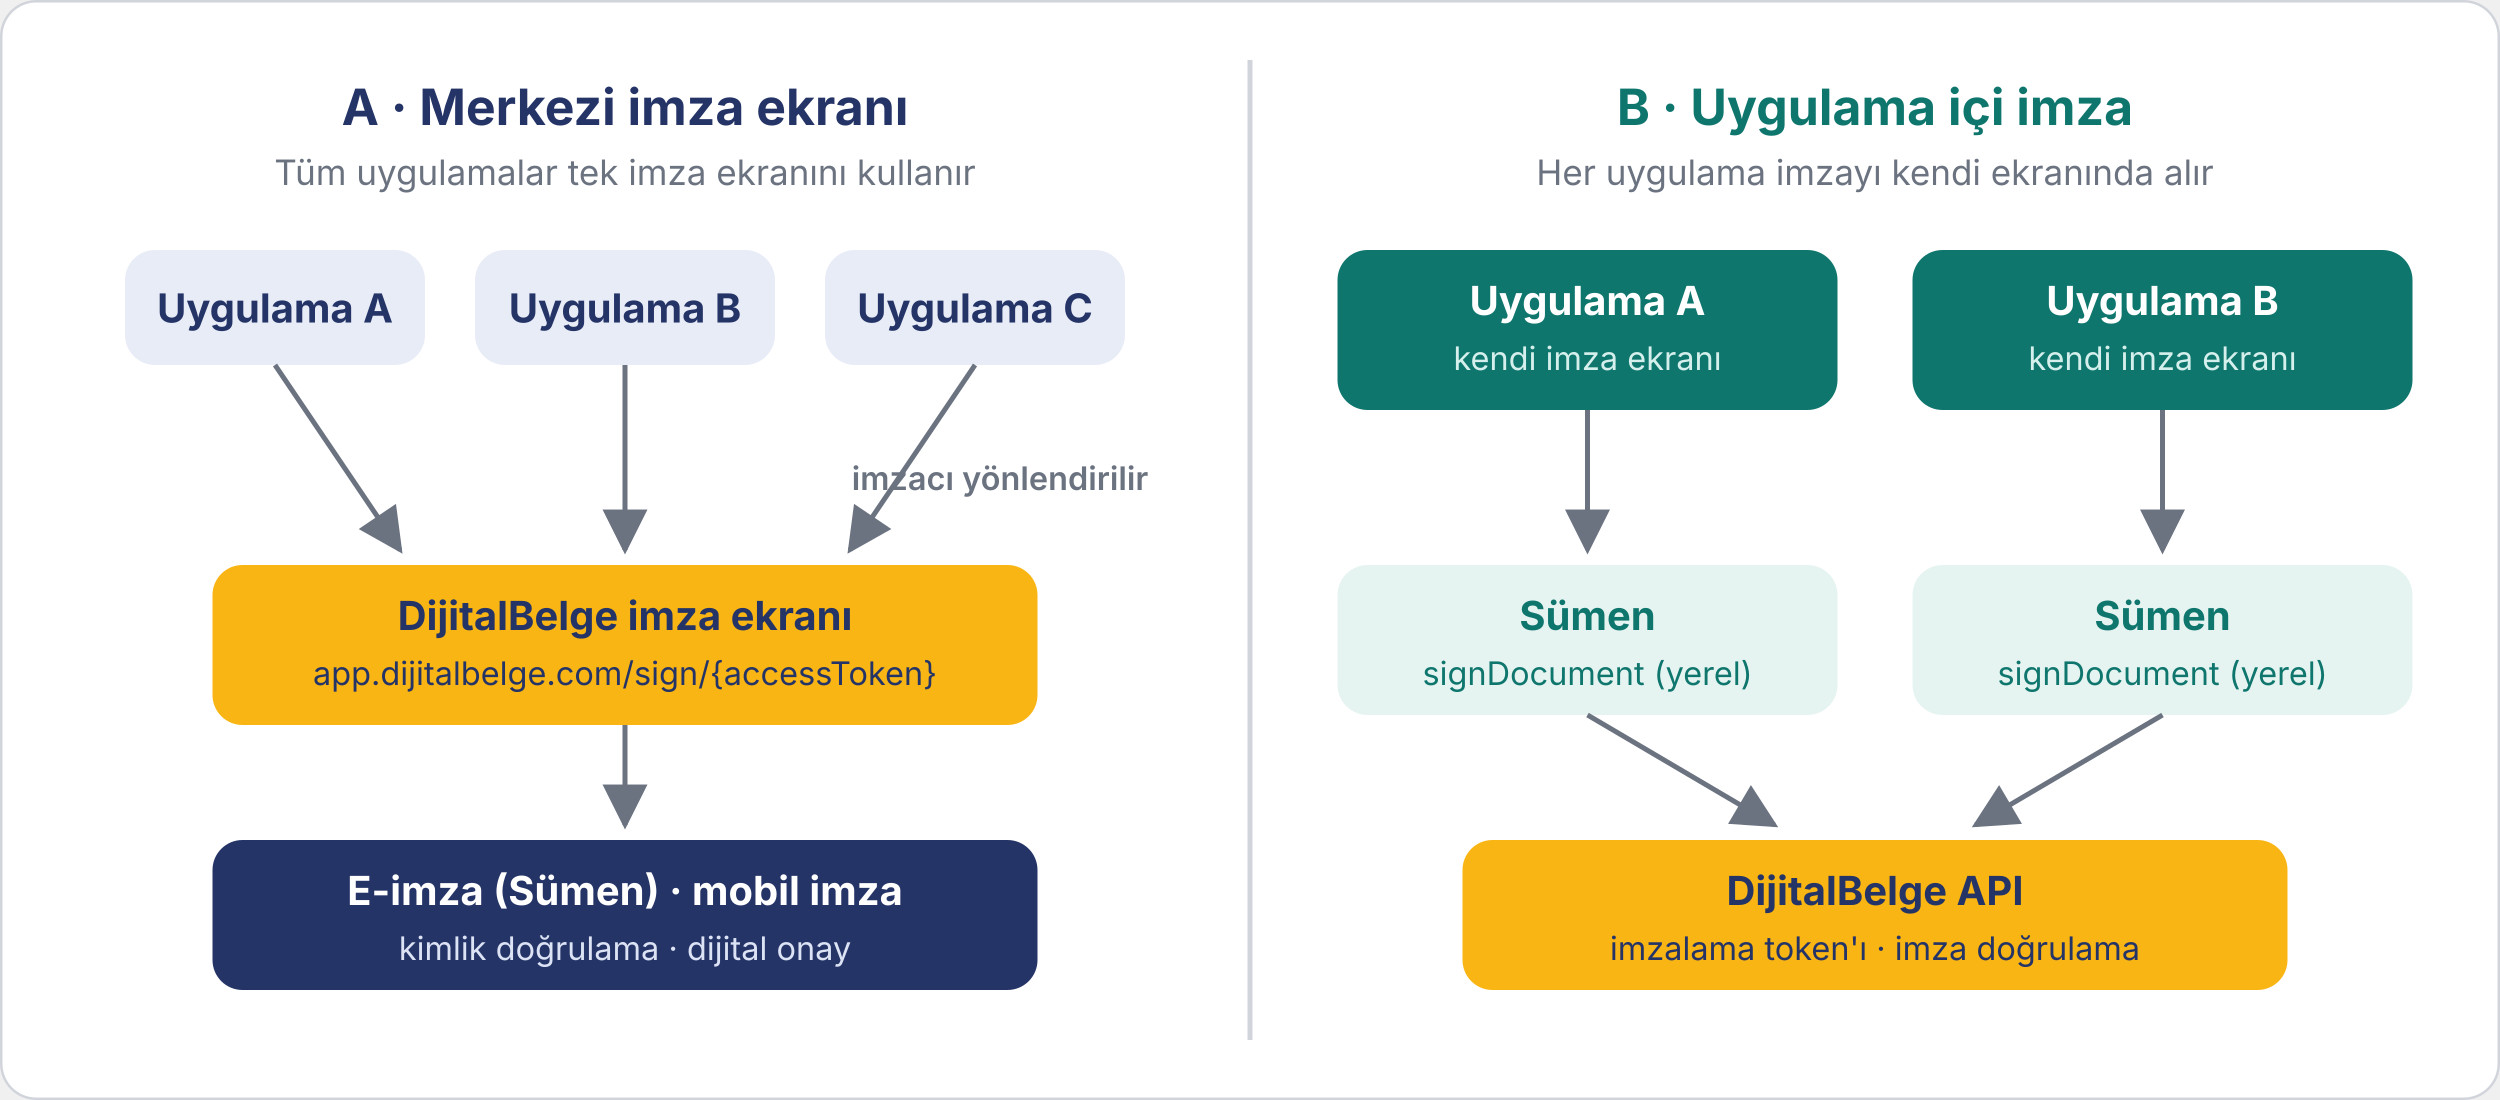
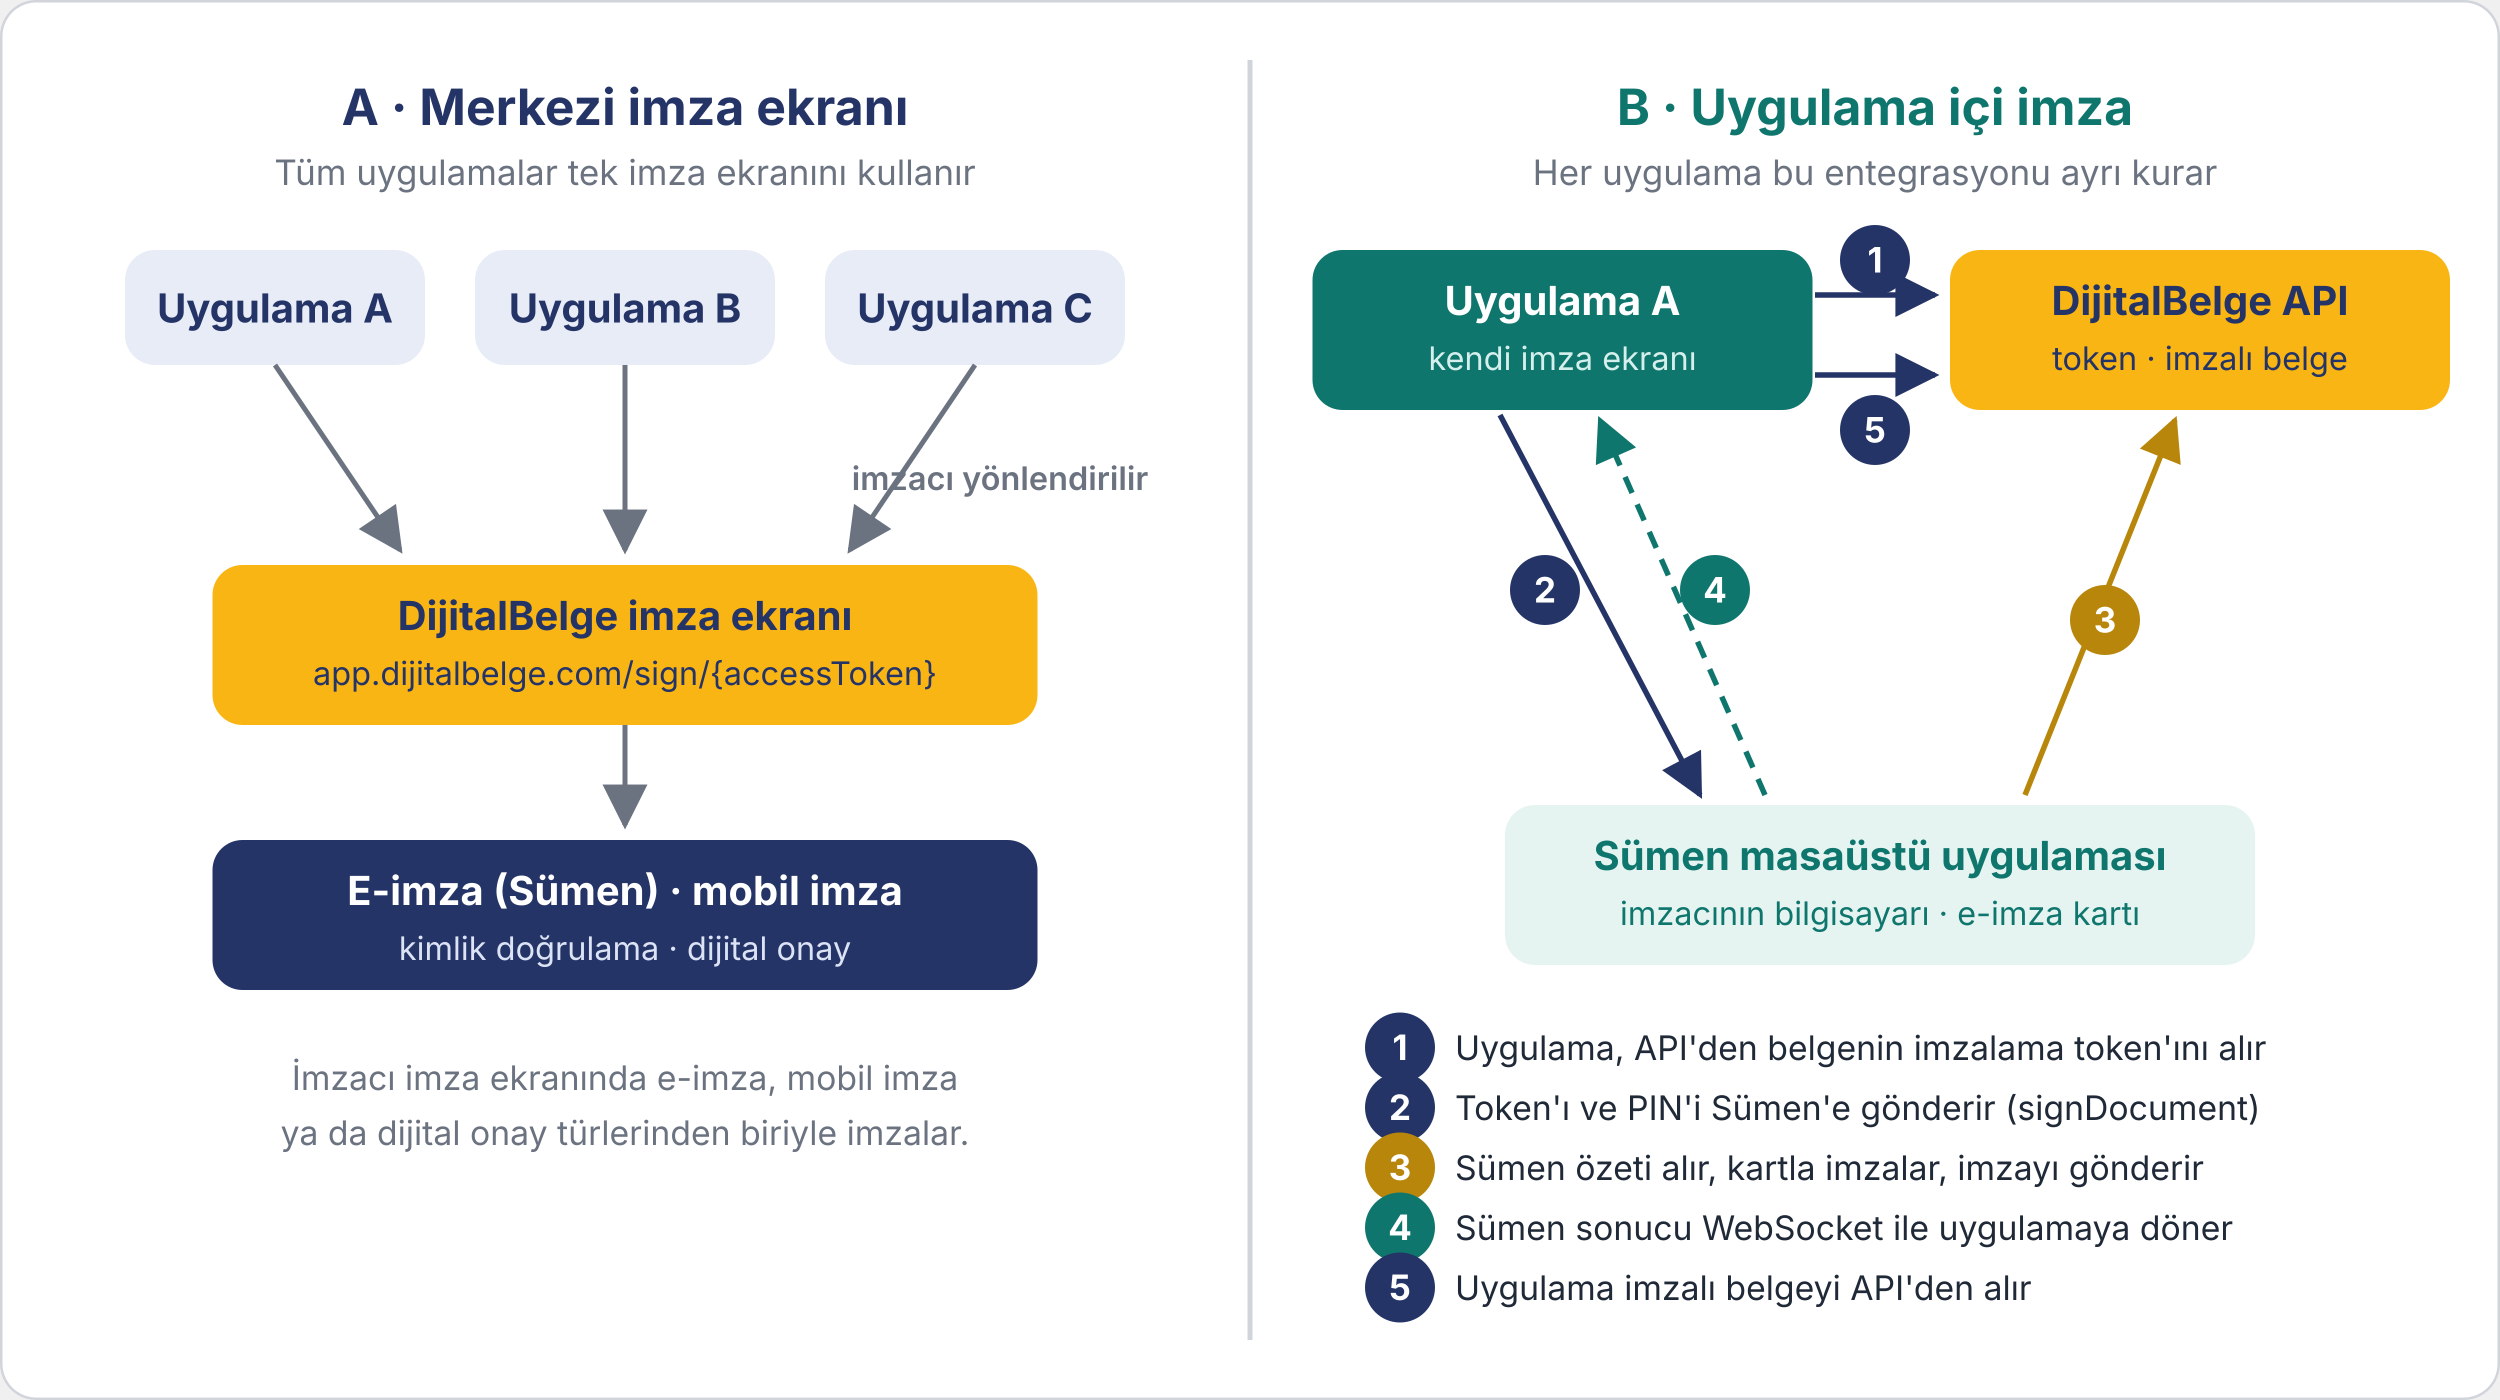
- <svg xmlns="http://www.w3.org/2000/svg" viewBox="0 0 1000 440" width="1000" height="440" role="img" aria-label="Belge imzalama entegrasyon modelleri">
+ <svg xmlns="http://www.w3.org/2000/svg" viewBox="0 0 1000 560" width="1000" height="560" role="img" aria-label="Belge imzalama entegrasyon modelleri">
  <defs>
    <marker id="am" viewBox="0 0 10 10" refX="9" refY="5" markerWidth="9" markerHeight="9" orient="auto">
      <path d="M0,0 L10,5 L0,10 z" fill="#6B7280" />
    </marker>
  </defs>
-   <rect x="0.5" y="0.5" width="999" height="439" rx="14" fill="#FFFFFF" stroke="#D1D5DB" />
-   <line x1="500.0" y1="24" x2="500.0" y2="416" stroke="#D1D5DB" stroke-width="2" />
+   <rect x="0.5" y="0.5" width="999" height="559" rx="14" fill="#FFFFFF" stroke="#D1D5DB" />
+   <line x1="500.0" y1="24" x2="500.0" y2="536" stroke="#D1D5DB" stroke-width="2" />
  <text x="250" y="50" font-family="Inter, 'Segoe UI', Roboto, Helvetica, Arial, sans-serif" font-size="20" font-weight="700" fill="#253467" text-anchor="middle">A · Merkezi imza ekranı</text>
  <text x="250" y="74" font-family="Inter, 'Segoe UI', Roboto, Helvetica, Arial, sans-serif" font-size="14" font-weight="400" fill="#6B7280" text-anchor="middle">Tüm uygulamalar tek imza ekranını kullanır</text>
  <rect x="50.0" y="100" width="120" height="46" rx="12" fill="#E8ECF7" />
  <text x="110" y="129.0" font-family="Inter, 'Segoe UI', Roboto, Helvetica, Arial, sans-serif" font-size="16" font-weight="700" fill="#253467" text-anchor="middle">Uygulama A</text>
  <line x1="110" y1="146" x2="160" y2="220" stroke="#6B7280" stroke-width="2" marker-end="url(#am)" />
  <rect x="190.0" y="100" width="120" height="46" rx="12" fill="#E8ECF7" />
  <text x="250" y="129.0" font-family="Inter, 'Segoe UI', Roboto, Helvetica, Arial, sans-serif" font-size="16" font-weight="700" fill="#253467" text-anchor="middle">Uygulama B</text>
  <line x1="250" y1="146" x2="250" y2="220" stroke="#6B7280" stroke-width="2" marker-end="url(#am)" />
  <rect x="330.0" y="100" width="120" height="46" rx="12" fill="#E8ECF7" />
  <text x="390" y="129.0" font-family="Inter, 'Segoe UI', Roboto, Helvetica, Arial, sans-serif" font-size="16" font-weight="700" fill="#253467" text-anchor="middle">Uygulama C</text>
  <line x1="390" y1="146" x2="340" y2="220" stroke="#6B7280" stroke-width="2" marker-end="url(#am)" />
  <text x="400" y="196" font-family="Inter, 'Segoe UI', Roboto, Helvetica, Arial, sans-serif" font-size="13" font-weight="600" fill="#6B7280" text-anchor="middle">imzacı yönlendirilir</text>
  <rect x="85.0" y="226" width="330" height="64" rx="12" fill="#F9B513" />
  <text x="250" y="252" font-family="Inter, 'Segoe UI', Roboto, Helvetica, Arial, sans-serif" font-size="16" font-weight="700" fill="#253467" text-anchor="middle">DijitalBelge imza ekranı</text>
  <text x="250" y="274" font-family="Inter, 'Segoe UI', Roboto, Helvetica, Arial, sans-serif" font-size="13" font-weight="400" fill="#253467" text-anchor="middle">app.dijitalbelge.com/sign/{accessToken}</text>
  <line x1="250" y1="290" x2="250" y2="330" stroke="#6B7280" stroke-width="2" marker-end="url(#am)" />
  <rect x="85.0" y="336" width="330" height="60" rx="12" fill="#253467" />
  <text x="250" y="362" font-family="Inter, 'Segoe UI', Roboto, Helvetica, Arial, sans-serif" font-size="16" font-weight="700" fill="#FFFFFF" text-anchor="middle">E-imza (Sümen) · mobil imza</text>
  <text x="250" y="384" font-family="Inter, 'Segoe UI', Roboto, Helvetica, Arial, sans-serif" font-size="13" font-weight="400" fill="#DCE3F5" text-anchor="middle">kimlik doğrulama · dijital onay</text>
  <text x="750" y="50" font-family="Inter, 'Segoe UI', Roboto, Helvetica, Arial, sans-serif" font-size="20" font-weight="700" fill="#0F766E" text-anchor="middle">B · Uygulama içi imza</text>
-   <text x="750" y="74" font-family="Inter, 'Segoe UI', Roboto, Helvetica, Arial, sans-serif" font-size="14" font-weight="400" fill="#6B7280" text-anchor="middle">Her uygulama imzayı kendi ekranında alır</text>
-   <rect x="535.0" y="100" width="200" height="64" rx="12" fill="#0F766E" />
-   <text x="635" y="126" font-family="Inter, 'Segoe UI', Roboto, Helvetica, Arial, sans-serif" font-size="16" font-weight="700" fill="#FFFFFF" text-anchor="middle">Uygulama A</text>
-   <text x="635" y="148" font-family="Inter, 'Segoe UI', Roboto, Helvetica, Arial, sans-serif" font-size="13" font-weight="400" fill="#D5F0EC" text-anchor="middle">kendi imza ekranı</text>
-   <line x1="635" y1="164" x2="635" y2="220" stroke="#6B7280" stroke-width="2" marker-end="url(#am)" />
-   <rect x="535.0" y="226" width="200" height="60" rx="12" fill="#E6F4F1" />
-   <text x="635" y="252" font-family="Inter, 'Segoe UI', Roboto, Helvetica, Arial, sans-serif" font-size="16" font-weight="700" fill="#0F766E" text-anchor="middle">Sümen</text>
-   <text x="635" y="274" font-family="Inter, 'Segoe UI', Roboto, Helvetica, Arial, sans-serif" font-size="13" font-weight="400" fill="#0F766E" text-anchor="middle">signDocument (yerel)</text>
-   <line x1="635" y1="286" x2="709.75" y2="330" stroke="#6B7280" stroke-width="2" marker-end="url(#am)" />
-   <rect x="765.0" y="100" width="200" height="64" rx="12" fill="#0F766E" />
-   <text x="865" y="126" font-family="Inter, 'Segoe UI', Roboto, Helvetica, Arial, sans-serif" font-size="16" font-weight="700" fill="#FFFFFF" text-anchor="middle">Uygulama B</text>
-   <text x="865" y="148" font-family="Inter, 'Segoe UI', Roboto, Helvetica, Arial, sans-serif" font-size="13" font-weight="400" fill="#D5F0EC" text-anchor="middle">kendi imza ekranı</text>
-   <line x1="865" y1="164" x2="865" y2="220" stroke="#6B7280" stroke-width="2" marker-end="url(#am)" />
-   <rect x="765.0" y="226" width="200" height="60" rx="12" fill="#E6F4F1" />
-   <text x="865" y="252" font-family="Inter, 'Segoe UI', Roboto, Helvetica, Arial, sans-serif" font-size="16" font-weight="700" fill="#0F766E" text-anchor="middle">Sümen</text>
-   <text x="865" y="274" font-family="Inter, 'Segoe UI', Roboto, Helvetica, Arial, sans-serif" font-size="13" font-weight="400" fill="#0F766E" text-anchor="middle">signDocument (yerel)</text>
-   <line x1="865" y1="286" x2="790.25" y2="330" stroke="#6B7280" stroke-width="2" marker-end="url(#am)" />
-   <rect x="585.0" y="336" width="330" height="60" rx="12" fill="#F9B513" />
-   <text x="750" y="362" font-family="Inter, 'Segoe UI', Roboto, Helvetica, Arial, sans-serif" font-size="16" font-weight="700" fill="#253467" text-anchor="middle">DijitalBelge API</text>
-   <text x="750" y="384" font-family="Inter, 'Segoe UI', Roboto, Helvetica, Arial, sans-serif" font-size="13" font-weight="400" fill="#253467" text-anchor="middle">imzalama token'ı · imza doğrulama</text>
-   <text x="500.0" y="428" font-family="Inter, 'Segoe UI', Roboto, Helvetica, Arial, sans-serif" font-size="1" font-weight="400" fill="#1F2937" text-anchor="middle" />
+   <text x="750" y="74" font-family="Inter, 'Segoe UI', Roboto, Helvetica, Arial, sans-serif" font-size="14" font-weight="400" fill="#6B7280" text-anchor="middle">Her uygulama bu entegrasyonu ayrı kurar</text>
+   <rect x="525.0" y="100" width="200" height="64" rx="12" fill="#0F766E" />
+   <text x="625" y="126" font-family="Inter, 'Segoe UI', Roboto, Helvetica, Arial, sans-serif" font-size="16" font-weight="700" fill="#FFFFFF" text-anchor="middle">Uygulama A</text>
+   <text x="625" y="148" font-family="Inter, 'Segoe UI', Roboto, Helvetica, Arial, sans-serif" font-size="13" font-weight="400" fill="#D5F0EC" text-anchor="middle">kendi imza ekranı</text>
+   <rect x="780.0" y="100" width="200" height="64" rx="12" fill="#F9B513" />
+   <text x="880" y="126" font-family="Inter, 'Segoe UI', Roboto, Helvetica, Arial, sans-serif" font-size="16" font-weight="700" fill="#253467" text-anchor="middle">DijitalBelge API</text>
+   <text x="880" y="148" font-family="Inter, 'Segoe UI', Roboto, Helvetica, Arial, sans-serif" font-size="13" font-weight="400" fill="#253467" text-anchor="middle">token · imzalı belge</text>
+   <rect x="602.0" y="322" width="300" height="64" rx="12" fill="#E6F4F1" />
+   <text x="752" y="348" font-family="Inter, 'Segoe UI', Roboto, Helvetica, Arial, sans-serif" font-size="16" font-weight="700" fill="#0F766E" text-anchor="middle">Sümen masaüstü uygulaması</text>
+   <text x="752" y="370" font-family="Inter, 'Segoe UI', Roboto, Helvetica, Arial, sans-serif" font-size="13" font-weight="400" fill="#0F766E" text-anchor="middle">imzacının bilgisayarı · e-imza kartı</text>
+   <defs>
+     <marker id="am-253467" viewBox="0 0 10 10" refX="9" refY="5" markerWidth="8" markerHeight="8" orient="auto">
+       <path d="M0,0 L10,5 L0,10 z" fill="#253467" />
+     </marker>
+   </defs>
+   <defs>
+     <marker id="am-0F766E" viewBox="0 0 10 10" refX="9" refY="5" markerWidth="8" markerHeight="8" orient="auto">
+       <path d="M0,0 L10,5 L0,10 z" fill="#0F766E" />
+     </marker>
+   </defs>
+   <defs>
+     <marker id="am-B7860B" viewBox="0 0 10 10" refX="9" refY="5" markerWidth="8" markerHeight="8" orient="auto">
+       <path d="M0,0 L10,5 L0,10 z" fill="#B7860B" />
+     </marker>
+   </defs>
+   <line x1="726" y1="118" x2="774" y2="118" stroke="#253467" stroke-width="2.2" marker-end="url(#am-253467)" />
+   <circle cx="750" cy="104" r="14" fill="#253467" />
+   <text x="750" y="109" font-family="Inter, 'Segoe UI', Roboto, Helvetica, Arial, sans-serif" font-size="14" font-weight="700" fill="#FFFFFF" text-anchor="middle">1</text>
+   <line x1="726" y1="150" x2="774" y2="150" stroke="#253467" stroke-width="2.2" marker-end="url(#am-253467)" />
+   <circle cx="750" cy="172" r="14" fill="#253467" />
+   <text x="750" y="177" font-family="Inter, 'Segoe UI', Roboto, Helvetica, Arial, sans-serif" font-size="14" font-weight="700" fill="#FFFFFF" text-anchor="middle">5</text>
+   <line x1="600" y1="166" x2="680" y2="318" stroke="#253467" stroke-width="2.2" marker-end="url(#am-253467)" />
+   <circle cx="618" cy="236" r="14" fill="#253467" />
+   <text x="618" y="241" font-family="Inter, 'Segoe UI', Roboto, Helvetica, Arial, sans-serif" font-size="14" font-weight="700" fill="#FFFFFF" text-anchor="middle">2</text>
+   <line x1="706" y1="318" x2="640" y2="168" stroke="#0F766E" stroke-width="2.2" stroke-dasharray="7 5" marker-end="url(#am-0F766E)" />
+   <circle cx="686" cy="236" r="14" fill="#0F766E" />
+   <text x="686" y="241" font-family="Inter, 'Segoe UI', Roboto, Helvetica, Arial, sans-serif" font-size="14" font-weight="700" fill="#FFFFFF" text-anchor="middle">4</text>
+   <line x1="810" y1="318" x2="870" y2="168" stroke="#B7860B" stroke-width="2.2" marker-end="url(#am-B7860B)" />
+   <circle cx="842" cy="248" r="14" fill="#B7860B" />
+   <text x="842" y="253" font-family="Inter, 'Segoe UI', Roboto, Helvetica, Arial, sans-serif" font-size="14" font-weight="700" fill="#FFFFFF" text-anchor="middle">3</text>
+   <circle cx="560" cy="419" r="14" fill="#253467" />
+   <text x="560" y="424" font-family="Inter, 'Segoe UI', Roboto, Helvetica, Arial, sans-serif" font-size="14" font-weight="700" fill="#FFFFFF" text-anchor="middle">1</text>
+   <text x="582" y="424" font-family="Inter, 'Segoe UI', Roboto, Helvetica, Arial, sans-serif" font-size="13.5" font-weight="400" fill="#1F2937" text-anchor="start">Uygulama, API'den belgenin imzalama token'ını alır</text>
+   <circle cx="560" cy="443" r="14" fill="#253467" />
+   <text x="560" y="448" font-family="Inter, 'Segoe UI', Roboto, Helvetica, Arial, sans-serif" font-size="14" font-weight="700" fill="#FFFFFF" text-anchor="middle">2</text>
+   <text x="582" y="448" font-family="Inter, 'Segoe UI', Roboto, Helvetica, Arial, sans-serif" font-size="13.5" font-weight="400" fill="#1F2937" text-anchor="start">Token'ı ve PIN'i Sümen'e gönderir (signDocument)</text>
+   <circle cx="560" cy="467" r="14" fill="#B7860B" />
+   <text x="560" y="472" font-family="Inter, 'Segoe UI', Roboto, Helvetica, Arial, sans-serif" font-size="14" font-weight="700" fill="#FFFFFF" text-anchor="middle">3</text>
+   <text x="582" y="472" font-family="Inter, 'Segoe UI', Roboto, Helvetica, Arial, sans-serif" font-size="13.5" font-weight="400" fill="#1F2937" text-anchor="start">Sümen özeti alır, kartla imzalar, imzayı gönderir</text>
+   <circle cx="560" cy="491" r="14" fill="#0F766E" />
+   <text x="560" y="496" font-family="Inter, 'Segoe UI', Roboto, Helvetica, Arial, sans-serif" font-size="14" font-weight="700" fill="#FFFFFF" text-anchor="middle">4</text>
+   <text x="582" y="496" font-family="Inter, 'Segoe UI', Roboto, Helvetica, Arial, sans-serif" font-size="13.5" font-weight="400" fill="#1F2937" text-anchor="start">Sümen sonucu WebSocket ile uygulamaya döner</text>
+   <circle cx="560" cy="515" r="14" fill="#253467" />
+   <text x="560" y="520" font-family="Inter, 'Segoe UI', Roboto, Helvetica, Arial, sans-serif" font-size="14" font-weight="700" fill="#FFFFFF" text-anchor="middle">5</text>
+   <text x="582" y="520" font-family="Inter, 'Segoe UI', Roboto, Helvetica, Arial, sans-serif" font-size="13.5" font-weight="400" fill="#1F2937" text-anchor="start">Uygulama imzalı belgeyi API'den alır</text>
+   <text x="250" y="436" font-family="Inter, 'Segoe UI', Roboto, Helvetica, Arial, sans-serif" font-size="13.5" font-weight="400" fill="#6B7280" text-anchor="middle">İmzacı imza ekranında e-imza, mobil imza</text>
+   <text x="250" y="458" font-family="Inter, 'Segoe UI', Roboto, Helvetica, Arial, sans-serif" font-size="13.5" font-weight="400" fill="#6B7280" text-anchor="middle">ya da dijital onay türlerinden biriyle imzalar.</text>
+   <text x="500.0" y="548" font-family="Inter, 'Segoe UI', Roboto, Helvetica, Arial, sans-serif" font-size="1" font-weight="400" fill="#1F2937" text-anchor="middle" />
</svg>
